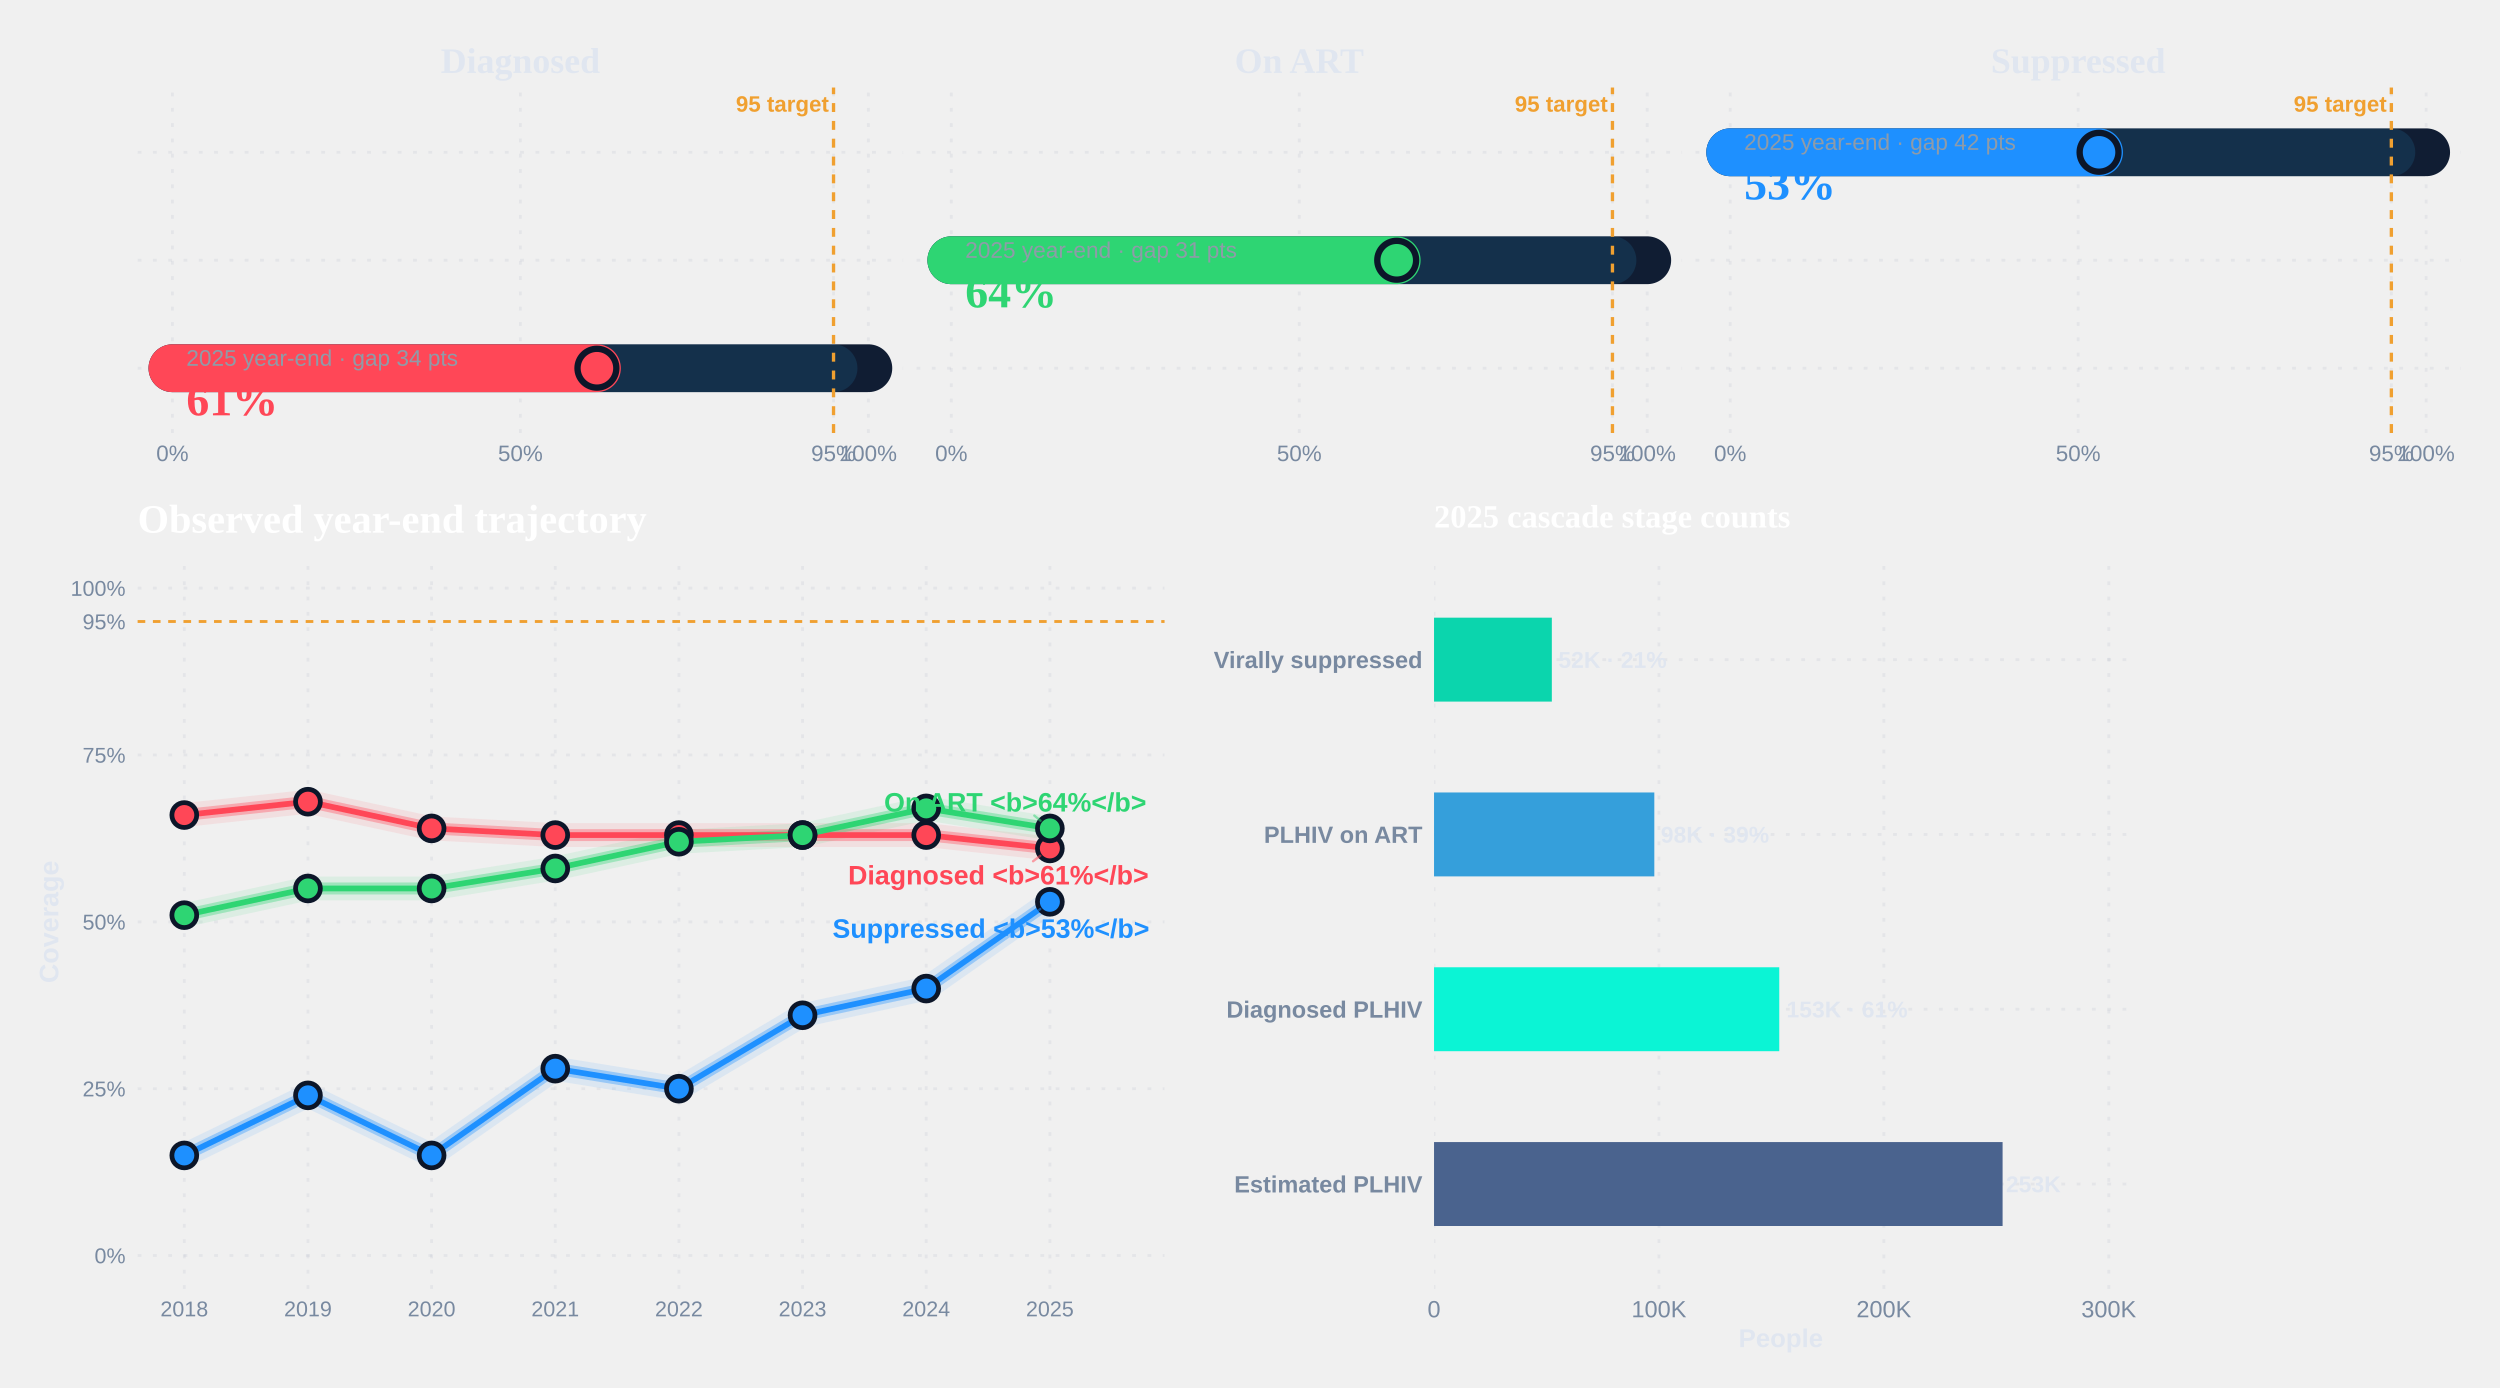
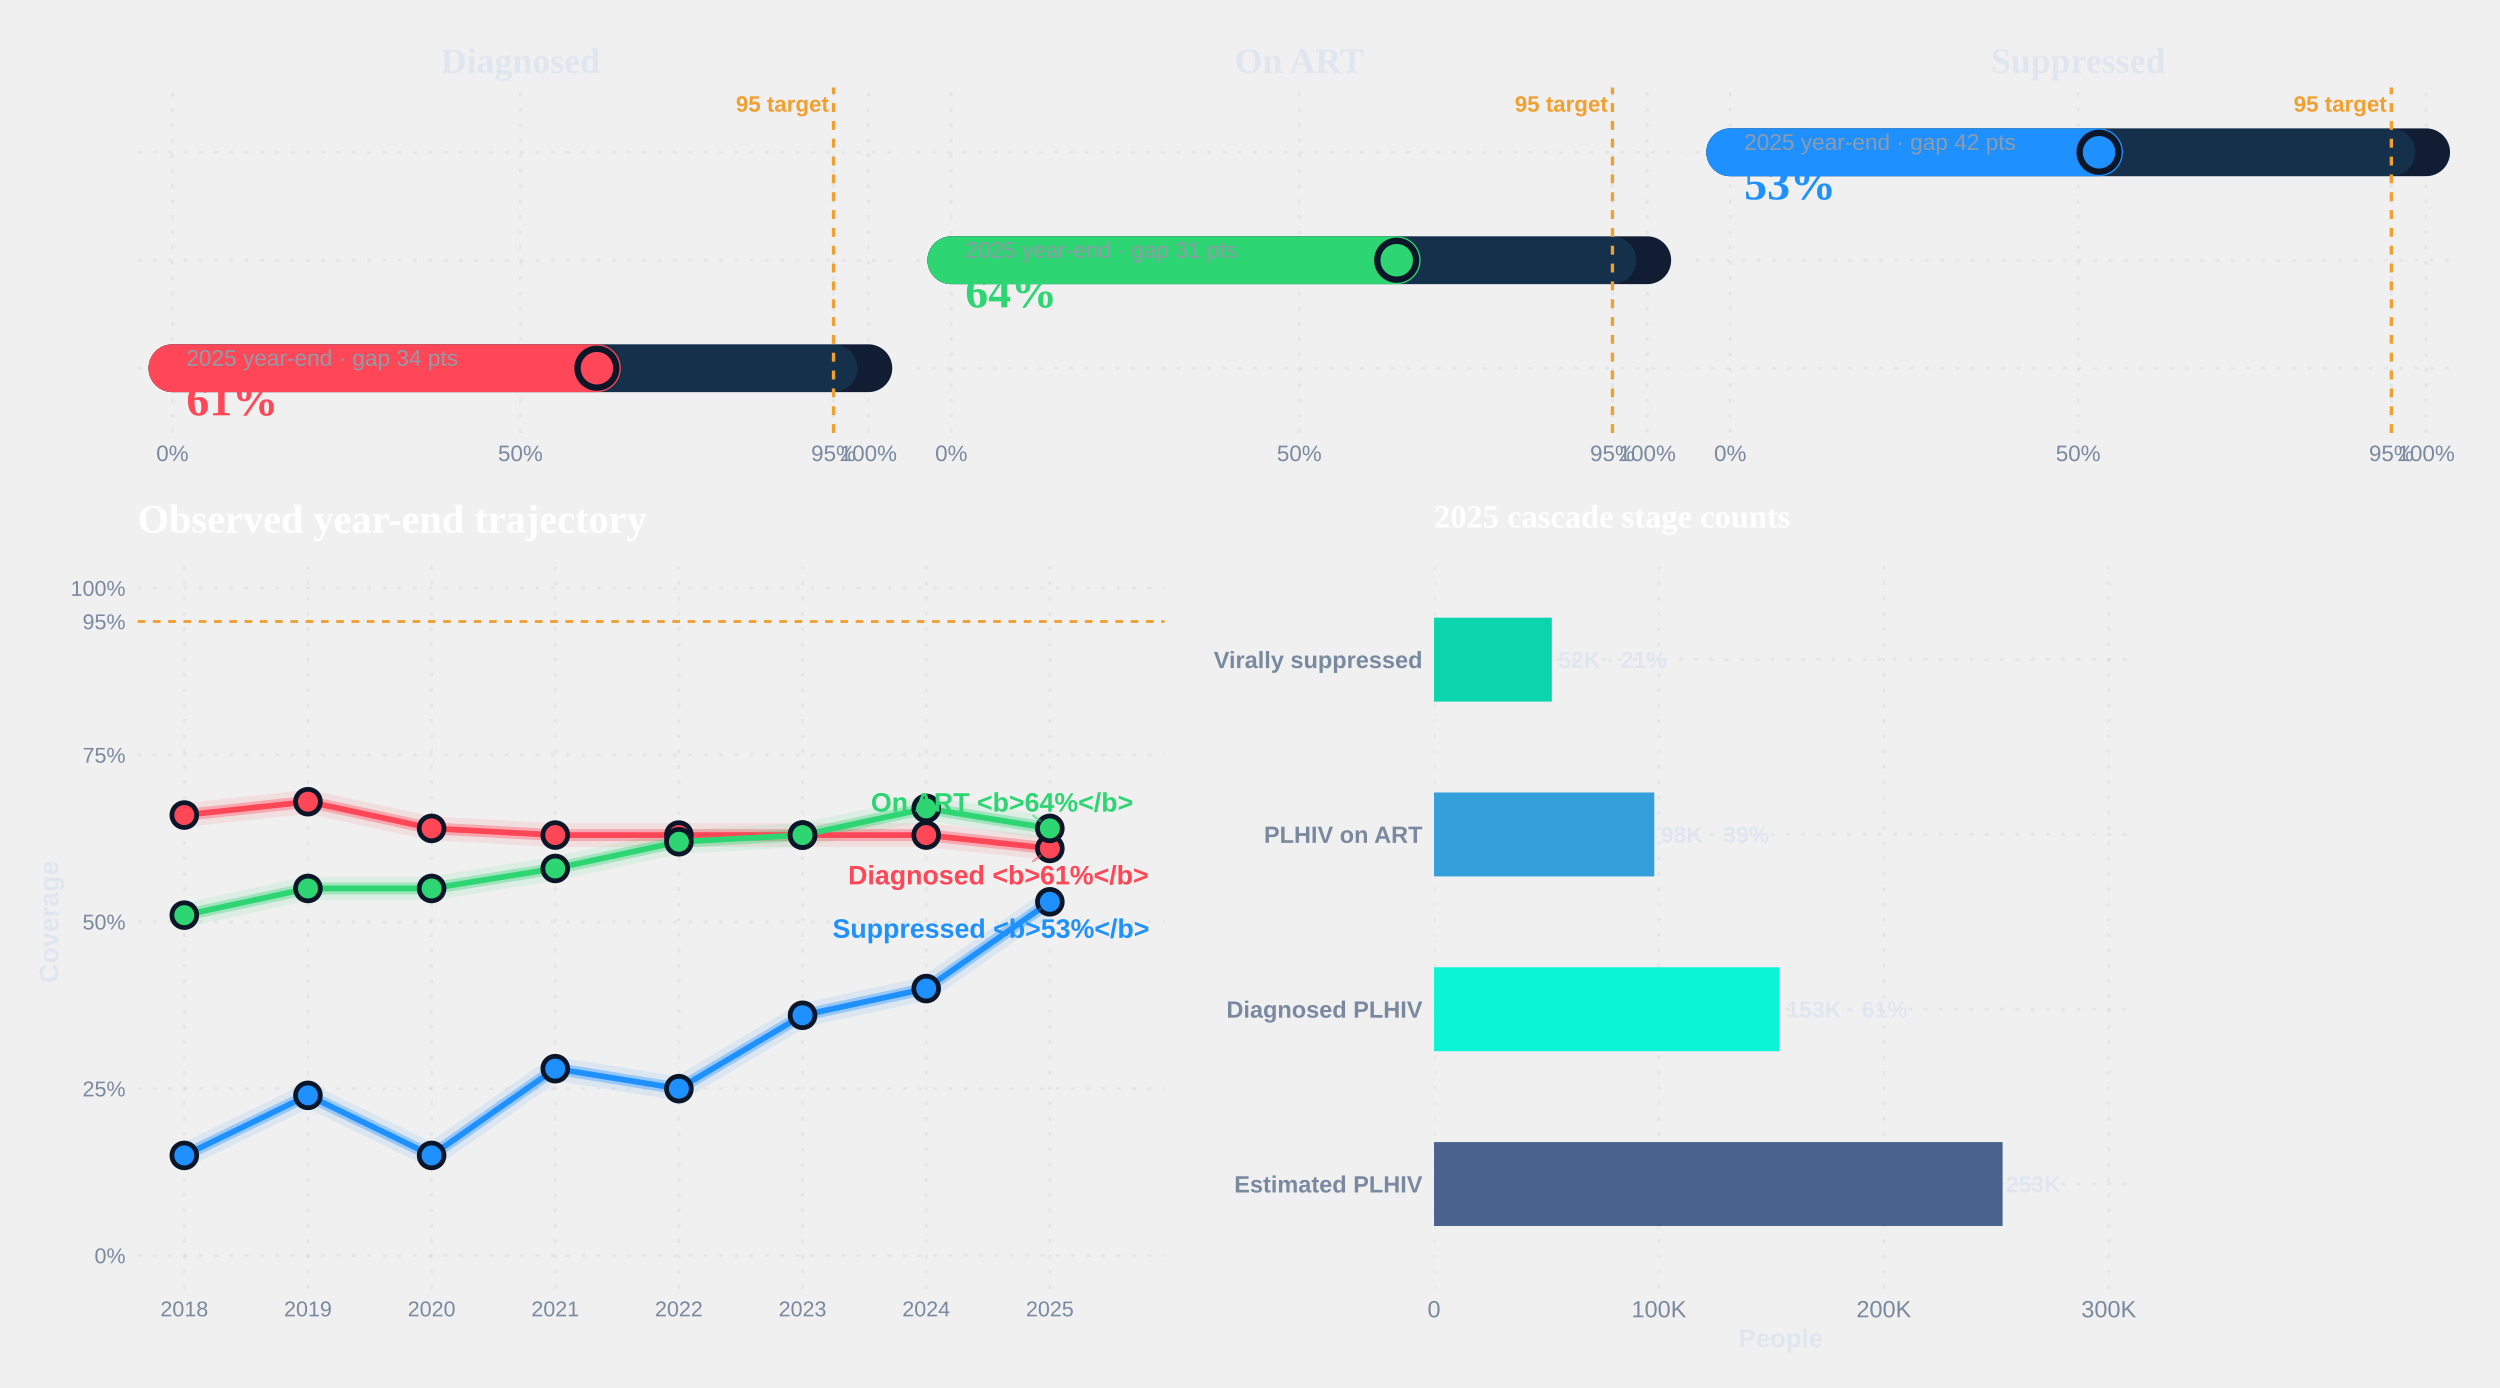
<svg xmlns="http://www.w3.org/2000/svg" width="1116.00pt" height="619.20pt" viewBox="0 0 1116.00 619.20">
  <g class="svglite">
    <defs>
      <style type="text/css">
    .svglite line, .svglite polyline, .svglite polygon, .svglite path, .svglite rect, .svglite circle {
      fill: none;
      stroke: #000000;
      stroke-linecap: round;
      stroke-linejoin: round;
      stroke-miterlimit: 10.00;
    }
    .svglite text {
      white-space: pre;
    }
    .svglite g.glyphgroup path {
      fill: inherit;
      stroke: none;
    }
  </style>
    </defs>
    <rect width="100%" height="100%" style="stroke: none; fill: none;" />
    <defs>
      <clipPath id="cpMC4wMHwxMTE2LjAwfDAuMDB8NjE5LjIw">
        <rect x="0.00" y="0.00" width="1116.00" height="619.20" />
      </clipPath>
    </defs>
    <g clip-path="url(#cpMC4wMHwxMTE2LjAwfDAuMDB8NjE5LjIw)">
      <rect x="0.00" y="0.00" width="1116.00" height="619.20" style="stroke-width: 1.07; stroke: none;" />
    </g>
    <defs>
      <clipPath id="cpNjEuNDR8MTA5OC41N3wzOS4wNnw1NzUuMzc=">
        <rect x="61.44" y="39.06" width="1037.13" height="536.31" />
      </clipPath>
    </defs>
    <g clip-path="url(#cpNjEuNDR8MTA5OC41N3wzOS4wNnw1NzUuMzc=)">
</g>
    <g clip-path="url(#cpMC4wMHwxMTE2LjAwfDAuMDB8NjE5LjIw)">
</g>
    <defs>
      <clipPath id="cpNS40OHwxMTEwLjUyfDUuNDh8MjE1Ljkw">
        <rect x="5.48" y="5.48" width="1105.04" height="210.42" />
      </clipPath>
    </defs>
    <g clip-path="url(#cpNS40OHwxMTEwLjUyfDUuNDh8MjE1Ljkw)">
      <rect x="5.48" y="5.48" width="1105.04" height="210.42" style="stroke-width: 1.16; stroke: none;" />
    </g>
    <g clip-path="url(#cpMC4wMHwxMTE2LjAwfDAuMDB8NjE5LjIw)">
</g>
    <defs>
      <clipPath id="cpNjEuNDR8NDAzLjE2fDM5LjA2fDE5My4yOA==">
        <rect x="61.44" y="39.06" width="341.72" height="154.22" />
      </clipPath>
    </defs>
    <g clip-path="url(#cpNjEuNDR8NDAzLjE2fDM5LjA2fDE5My4yOA==)">
      <polyline points="61.44,164.37 403.16,164.37 " style="stroke-width: 1.28; stroke: #7889A0; stroke-opacity: 0.10; stroke-dasharray: 1.71,5.12; stroke-linecap: butt;" />
      <polyline points="61.44,116.17 403.16,116.17 " style="stroke-width: 1.28; stroke: #7889A0; stroke-opacity: 0.10; stroke-dasharray: 1.71,5.12; stroke-linecap: butt;" />
      <polyline points="61.44,67.98 403.16,67.98 " style="stroke-width: 1.28; stroke: #7889A0; stroke-opacity: 0.10; stroke-dasharray: 1.71,5.12; stroke-linecap: butt;" />
      <polyline points="76.97,193.28 76.97,39.06 " style="stroke-width: 1.28; stroke: #7889A0; stroke-opacity: 0.10; stroke-dasharray: 1.71,5.12; stroke-linecap: butt;" />
      <polyline points="232.30,193.28 232.30,39.06 " style="stroke-width: 1.28; stroke: #7889A0; stroke-opacity: 0.10; stroke-dasharray: 1.71,5.12; stroke-linecap: butt;" />
      <polyline points="372.09,193.28 372.09,39.06 " style="stroke-width: 1.28; stroke: #7889A0; stroke-opacity: 0.10; stroke-dasharray: 1.71,5.12; stroke-linecap: butt;" />
      <polyline points="387.63,193.28 387.63,39.06 " style="stroke-width: 1.28; stroke: #7889A0; stroke-opacity: 0.10; stroke-dasharray: 1.71,5.12; stroke-linecap: butt;" />
      <line x1="76.97" y1="164.37" x2="387.63" y2="164.37" style="stroke-width: 21.34; stroke: #101D33;" />
      <line x1="76.97" y1="164.37" x2="372.09" y2="164.37" style="stroke-width: 21.34; stroke: #2D9CDB; stroke-opacity: 0.15;" />
      <line x1="76.97" y1="164.37" x2="266.47" y2="164.37" style="stroke-width: 21.34; stroke: #FF4757;" />
      <circle cx="266.47" cy="164.37" r="8.67" style="stroke-width: 2.83; stroke: #0C1629; fill: #FF4757;" />
      <line x1="372.09" y1="193.28" x2="372.09" y2="39.06" style="stroke-width: 1.49; stroke: #F0A030; stroke-dasharray: 3.98,3.98; stroke-linecap: butt;" />
      <text x="83.18" y="185.39" style="font-size: 20.49px; font-weight: bold;fill: #FF4757; font-family: &quot;Times New Roman&quot;;" textLength="40.98px" lengthAdjust="spacingAndGlyphs">61%</text>
      <text x="83.18" y="163.28" style="font-size: 10.10px;fill: #8F9BA8; font-family: &quot;Arial&quot;;" textLength="121.09px" lengthAdjust="spacingAndGlyphs">2025 year-end · gap 34 pts</text>
      <text x="370.02" y="49.85" text-anchor="end" style="font-size: 9.96px; font-weight: bold;fill: #F0A030; font-family: &quot;Arial&quot;;" textLength="41.47px" lengthAdjust="spacingAndGlyphs">95 target</text>
    </g>
    <g clip-path="url(#cpMC4wMHwxMTE2LjAwfDAuMDB8NjE5LjIw)">
</g>
    <defs>
      <clipPath id="cpNDA5LjE0fDc1MC44NnwzOS4wNnwxOTMuMjg=">
        <rect x="409.14" y="39.06" width="341.72" height="154.22" />
      </clipPath>
    </defs>
    <g clip-path="url(#cpNDA5LjE0fDc1MC44NnwzOS4wNnwxOTMuMjg=)">
      <polyline points="409.14,164.37 750.86,164.37 " style="stroke-width: 1.28; stroke: #7889A0; stroke-opacity: 0.10; stroke-dasharray: 1.71,5.12; stroke-linecap: butt;" />
      <polyline points="409.14,116.17 750.86,116.17 " style="stroke-width: 1.28; stroke: #7889A0; stroke-opacity: 0.10; stroke-dasharray: 1.71,5.12; stroke-linecap: butt;" />
      <polyline points="409.14,67.98 750.86,67.98 " style="stroke-width: 1.28; stroke: #7889A0; stroke-opacity: 0.10; stroke-dasharray: 1.71,5.12; stroke-linecap: butt;" />
      <polyline points="424.67,193.28 424.67,39.06 " style="stroke-width: 1.28; stroke: #7889A0; stroke-opacity: 0.10; stroke-dasharray: 1.71,5.12; stroke-linecap: butt;" />
      <polyline points="580.00,193.28 580.00,39.06 " style="stroke-width: 1.28; stroke: #7889A0; stroke-opacity: 0.10; stroke-dasharray: 1.71,5.12; stroke-linecap: butt;" />
      <polyline points="719.80,193.28 719.80,39.06 " style="stroke-width: 1.28; stroke: #7889A0; stroke-opacity: 0.10; stroke-dasharray: 1.71,5.12; stroke-linecap: butt;" />
      <polyline points="735.33,193.28 735.33,39.06 " style="stroke-width: 1.28; stroke: #7889A0; stroke-opacity: 0.10; stroke-dasharray: 1.71,5.12; stroke-linecap: butt;" />
      <line x1="424.67" y1="116.17" x2="735.33" y2="116.17" style="stroke-width: 21.34; stroke: #101D33;" />
      <line x1="424.67" y1="116.17" x2="719.80" y2="116.17" style="stroke-width: 21.34; stroke: #2D9CDB; stroke-opacity: 0.15;" />
      <line x1="424.67" y1="116.17" x2="623.49" y2="116.17" style="stroke-width: 21.34; stroke: #2ED573;" />
      <circle cx="623.49" cy="116.17" r="8.67" style="stroke-width: 2.83; stroke: #0C1629; fill: #2ED573;" />
      <line x1="719.80" y1="193.28" x2="719.80" y2="39.06" style="stroke-width: 1.49; stroke: #F0A030; stroke-dasharray: 3.98,3.98; stroke-linecap: butt;" />
      <text x="430.88" y="137.20" style="font-size: 20.49px; font-weight: bold;fill: #2ED573; font-family: &quot;Times New Roman&quot;;" textLength="40.98px" lengthAdjust="spacingAndGlyphs">64%</text>
      <text x="430.88" y="115.09" style="font-size: 10.10px;fill: #8F9BA8; font-family: &quot;Arial&quot;;" textLength="121.09px" lengthAdjust="spacingAndGlyphs">2025 year-end · gap 31 pts</text>
      <text x="717.72" y="49.85" text-anchor="end" style="font-size: 9.96px; font-weight: bold;fill: #F0A030; font-family: &quot;Arial&quot;;" textLength="41.47px" lengthAdjust="spacingAndGlyphs">95 target</text>
    </g>
    <g clip-path="url(#cpMC4wMHwxMTE2LjAwfDAuMDB8NjE5LjIw)">
</g>
    <defs>
      <clipPath id="cpNzU2Ljg0fDEwOTguNTd8MzkuMDZ8MTkzLjI4">
        <rect x="756.84" y="39.06" width="341.72" height="154.22" />
      </clipPath>
    </defs>
    <g clip-path="url(#cpNzU2Ljg0fDEwOTguNTd8MzkuMDZ8MTkzLjI4)">
      <polyline points="756.84,164.37 1098.57,164.37 " style="stroke-width: 1.28; stroke: #7889A0; stroke-opacity: 0.10; stroke-dasharray: 1.71,5.12; stroke-linecap: butt;" />
      <polyline points="756.84,116.17 1098.57,116.17 " style="stroke-width: 1.28; stroke: #7889A0; stroke-opacity: 0.10; stroke-dasharray: 1.71,5.12; stroke-linecap: butt;" />
      <polyline points="756.84,67.98 1098.57,67.98 " style="stroke-width: 1.28; stroke: #7889A0; stroke-opacity: 0.10; stroke-dasharray: 1.71,5.12; stroke-linecap: butt;" />
      <polyline points="772.37,193.28 772.37,39.06 " style="stroke-width: 1.28; stroke: #7889A0; stroke-opacity: 0.10; stroke-dasharray: 1.71,5.12; stroke-linecap: butt;" />
      <polyline points="927.70,193.28 927.70,39.06 " style="stroke-width: 1.28; stroke: #7889A0; stroke-opacity: 0.10; stroke-dasharray: 1.71,5.12; stroke-linecap: butt;" />
      <polyline points="1067.50,193.28 1067.50,39.06 " style="stroke-width: 1.28; stroke: #7889A0; stroke-opacity: 0.10; stroke-dasharray: 1.71,5.12; stroke-linecap: butt;" />
      <polyline points="1083.03,193.28 1083.03,39.06 " style="stroke-width: 1.28; stroke: #7889A0; stroke-opacity: 0.10; stroke-dasharray: 1.71,5.12; stroke-linecap: butt;" />
      <line x1="772.37" y1="67.98" x2="1083.03" y2="67.98" style="stroke-width: 21.34; stroke: #101D33;" />
      <line x1="772.37" y1="67.98" x2="1067.50" y2="67.98" style="stroke-width: 21.34; stroke: #2D9CDB; stroke-opacity: 0.15;" />
      <line x1="772.37" y1="67.98" x2="937.02" y2="67.98" style="stroke-width: 21.34; stroke: #1E90FF;" />
      <circle cx="937.02" cy="67.98" r="8.67" style="stroke-width: 2.83; stroke: #0C1629; fill: #1E90FF;" />
      <line x1="1067.50" y1="193.28" x2="1067.50" y2="39.06" style="stroke-width: 1.49; stroke: #F0A030; stroke-dasharray: 3.98,3.98; stroke-linecap: butt;" />
      <text x="778.59" y="89.00" style="font-size: 20.49px; font-weight: bold;fill: #1E90FF; font-family: &quot;Times New Roman&quot;;" textLength="40.98px" lengthAdjust="spacingAndGlyphs">53%</text>
      <text x="778.59" y="66.89" style="font-size: 10.10px;fill: #8F9BA8; font-family: &quot;Arial&quot;;" textLength="121.09px" lengthAdjust="spacingAndGlyphs">2025 year-end · gap 42 pts</text>
      <text x="1065.43" y="49.85" text-anchor="end" style="font-size: 9.96px; font-weight: bold;fill: #F0A030; font-family: &quot;Arial&quot;;" textLength="41.47px" lengthAdjust="spacingAndGlyphs">95 target</text>
    </g>
    <g clip-path="url(#cpMC4wMHwxMTE2LjAwfDAuMDB8NjE5LjIw)">
</g>
    <defs>
      <clipPath id="cpNjEuNDR8NDAzLjE2fDE1LjQ0fDM5LjA2">
        <rect x="61.44" y="15.44" width="341.72" height="23.62" />
      </clipPath>
    </defs>
    <g clip-path="url(#cpNjEuNDR8NDAzLjE2fDE1LjQ0fDM5LjA2)">
      <text x="232.30" y="32.55" text-anchor="middle" style="font-size: 16.00px; font-weight: bold;fill: #E0E6F0; font-family: &quot;Times New Roman&quot;;" textLength="71.17px" lengthAdjust="spacingAndGlyphs">Diagnosed</text>
    </g>
    <g clip-path="url(#cpMC4wMHwxMTE2LjAwfDAuMDB8NjE5LjIw)">
</g>
    <defs>
      <clipPath id="cpNDA5LjE0fDc1MC44NnwxNS40NHwzOS4wNg==">
        <rect x="409.14" y="15.44" width="341.72" height="23.62" />
      </clipPath>
    </defs>
    <g clip-path="url(#cpNDA5LjE0fDc1MC44NnwxNS40NHwzOS4wNg==)">
      <text x="580.00" y="32.55" text-anchor="middle" style="font-size: 16.00px; font-weight: bold;fill: #E0E6F0; font-family: &quot;Times New Roman&quot;;" textLength="57.72px" lengthAdjust="spacingAndGlyphs">On ART</text>
    </g>
    <g clip-path="url(#cpMC4wMHwxMTE2LjAwfDAuMDB8NjE5LjIw)">
</g>
    <defs>
      <clipPath id="cpNzU2Ljg0fDEwOTguNTd8MTUuNDR8MzkuMDY=">
        <rect x="756.84" y="15.44" width="341.72" height="23.62" />
      </clipPath>
    </defs>
    <g clip-path="url(#cpNzU2Ljg0fDEwOTguNTd8MTUuNDR8MzkuMDY=)">
      <text x="927.70" y="32.55" text-anchor="middle" style="font-size: 16.00px; font-weight: bold;fill: #E0E6F0; font-family: &quot;Times New Roman&quot;;" textLength="78.05px" lengthAdjust="spacingAndGlyphs">Suppressed</text>
    </g>
    <g clip-path="url(#cpMC4wMHwxMTE2LjAwfDAuMDB8NjE5LjIw)">
      <text x="76.97" y="205.83" text-anchor="middle" style="font-size: 10.00px;fill: #7889A0; font-family: &quot;Arial&quot;;" textLength="14.45px" lengthAdjust="spacingAndGlyphs">0%</text>
      <text x="232.30" y="205.83" text-anchor="middle" style="font-size: 10.00px;fill: #7889A0; font-family: &quot;Arial&quot;;" textLength="20.02px" lengthAdjust="spacingAndGlyphs">50%</text>
      <text x="372.09" y="205.83" text-anchor="middle" style="font-size: 10.00px;fill: #7889A0; font-family: &quot;Arial&quot;;" textLength="20.02px" lengthAdjust="spacingAndGlyphs">95%</text>
      <text x="387.63" y="205.83" text-anchor="middle" style="font-size: 10.00px;fill: #7889A0; font-family: &quot;Arial&quot;;" textLength="25.58px" lengthAdjust="spacingAndGlyphs">100%</text>
      <text x="424.67" y="205.83" text-anchor="middle" style="font-size: 10.00px;fill: #7889A0; font-family: &quot;Arial&quot;;" textLength="14.45px" lengthAdjust="spacingAndGlyphs">0%</text>
      <text x="580.00" y="205.83" text-anchor="middle" style="font-size: 10.00px;fill: #7889A0; font-family: &quot;Arial&quot;;" textLength="20.02px" lengthAdjust="spacingAndGlyphs">50%</text>
      <text x="719.80" y="205.83" text-anchor="middle" style="font-size: 10.00px;fill: #7889A0; font-family: &quot;Arial&quot;;" textLength="20.02px" lengthAdjust="spacingAndGlyphs">95%</text>
      <text x="735.33" y="205.83" text-anchor="middle" style="font-size: 10.00px;fill: #7889A0; font-family: &quot;Arial&quot;;" textLength="25.58px" lengthAdjust="spacingAndGlyphs">100%</text>
      <text x="772.37" y="205.83" text-anchor="middle" style="font-size: 10.00px;fill: #7889A0; font-family: &quot;Arial&quot;;" textLength="14.45px" lengthAdjust="spacingAndGlyphs">0%</text>
      <text x="927.70" y="205.83" text-anchor="middle" style="font-size: 10.00px;fill: #7889A0; font-family: &quot;Arial&quot;;" textLength="20.02px" lengthAdjust="spacingAndGlyphs">50%</text>
      <text x="1067.50" y="205.83" text-anchor="middle" style="font-size: 10.00px;fill: #7889A0; font-family: &quot;Arial&quot;;" textLength="20.02px" lengthAdjust="spacingAndGlyphs">95%</text>
      <text x="1083.03" y="205.83" text-anchor="middle" style="font-size: 10.00px;fill: #7889A0; font-family: &quot;Arial&quot;;" textLength="25.58px" lengthAdjust="spacingAndGlyphs">100%</text>
    </g>
    <defs>
      <clipPath id="cpNjEuNDR8MTA5OC41N3wyNDcuNjV8NTc1LjM3">
        <rect x="61.44" y="247.65" width="1037.13" height="327.72" />
      </clipPath>
    </defs>
    <g clip-path="url(#cpNjEuNDR8MTA5OC41N3wyNDcuNjV8NTc1LjM3)">
</g>
    <g clip-path="url(#cpMC4wMHwxMTE2LjAwfDAuMDB8NjE5LjIw)">
</g>
    <g clip-path="url(#cpNjEuNDR8MTA5OC41N3wyNDcuNjV8NTc1LjM3)">
</g>
    <g clip-path="url(#cpMC4wMHwxMTE2LjAwfDAuMDB8NjE5LjIw)">
</g>
    <defs>
      <clipPath id="cpNS40OHw1MzEuODF8MjE1LjkwfDYxMy43Mg==">
        <rect x="5.48" y="215.90" width="526.33" height="397.82" />
      </clipPath>
    </defs>
    <g clip-path="url(#cpNS40OHw1MzEuODF8MjE1LjkwfDYxMy43Mg==)">
      <rect x="5.48" y="215.90" width="526.33" height="397.82" style="stroke-width: 1.16; stroke: none;" />
    </g>
    <g clip-path="url(#cpMC4wMHwxMTE2LjAwfDAuMDB8NjE5LjIw)">
</g>
    <defs>
      <clipPath id="cpNjEuNDR8NTE5Ljg1fDI0Ny42NXw1NzUuMzc=">
        <rect x="61.44" y="247.65" width="458.42" height="327.72" />
      </clipPath>
    </defs>
    <g clip-path="url(#cpNjEuNDR8NTE5Ljg1fDI0Ny42NXw1NzUuMzc=)">
      <polyline points="61.44,560.47 519.85,560.47 " style="stroke-width: 1.28; stroke: #7889A0; stroke-opacity: 0.10; stroke-dasharray: 1.71,5.12; stroke-linecap: butt;" />
      <polyline points="61.44,485.99 519.85,485.99 " style="stroke-width: 1.28; stroke: #7889A0; stroke-opacity: 0.10; stroke-dasharray: 1.71,5.12; stroke-linecap: butt;" />
      <polyline points="61.44,411.51 519.85,411.51 " style="stroke-width: 1.28; stroke: #7889A0; stroke-opacity: 0.10; stroke-dasharray: 1.71,5.12; stroke-linecap: butt;" />
      <polyline points="61.44,337.03 519.85,337.03 " style="stroke-width: 1.28; stroke: #7889A0; stroke-opacity: 0.10; stroke-dasharray: 1.71,5.12; stroke-linecap: butt;" />
      <polyline points="61.44,277.44 519.85,277.44 " style="stroke-width: 1.28; stroke: #7889A0; stroke-opacity: 0.10; stroke-dasharray: 1.71,5.12; stroke-linecap: butt;" />
      <polyline points="61.44,262.55 519.85,262.55 " style="stroke-width: 1.28; stroke: #7889A0; stroke-opacity: 0.10; stroke-dasharray: 1.71,5.12; stroke-linecap: butt;" />
      <polyline points="82.27,575.37 82.27,247.65 " style="stroke-width: 1.28; stroke: #7889A0; stroke-opacity: 0.10; stroke-dasharray: 1.71,5.12; stroke-linecap: butt;" />
      <polyline points="137.47,575.37 137.47,247.65 " style="stroke-width: 1.28; stroke: #7889A0; stroke-opacity: 0.10; stroke-dasharray: 1.71,5.12; stroke-linecap: butt;" />
      <polyline points="192.67,575.37 192.67,247.65 " style="stroke-width: 1.28; stroke: #7889A0; stroke-opacity: 0.10; stroke-dasharray: 1.71,5.12; stroke-linecap: butt;" />
      <polyline points="247.87,575.37 247.87,247.65 " style="stroke-width: 1.28; stroke: #7889A0; stroke-opacity: 0.10; stroke-dasharray: 1.71,5.12; stroke-linecap: butt;" />
      <polyline points="303.06,575.37 303.06,247.65 " style="stroke-width: 1.28; stroke: #7889A0; stroke-opacity: 0.10; stroke-dasharray: 1.71,5.12; stroke-linecap: butt;" />
      <polyline points="358.26,575.37 358.26,247.65 " style="stroke-width: 1.28; stroke: #7889A0; stroke-opacity: 0.10; stroke-dasharray: 1.71,5.12; stroke-linecap: butt;" />
      <polyline points="413.46,575.37 413.46,247.65 " style="stroke-width: 1.28; stroke: #7889A0; stroke-opacity: 0.10; stroke-dasharray: 1.71,5.12; stroke-linecap: butt;" />
      <polyline points="468.66,575.37 468.66,247.65 " style="stroke-width: 1.28; stroke: #7889A0; stroke-opacity: 0.10; stroke-dasharray: 1.71,5.12; stroke-linecap: butt;" />
      <line x1="61.44" y1="277.44" x2="519.85" y2="277.44" style="stroke-width: 1.28; stroke: #F0A030; stroke-dasharray: 3.41,3.41; stroke-linecap: butt;" />
      <polyline points="82.27,363.84 137.47,357.88 192.67,369.80 247.87,372.78 303.06,372.78 358.26,372.78 413.46,372.78 468.66,378.74 " style="stroke-width: 10.67; stroke: #FF4757; stroke-opacity: 0.10; stroke-linecap: butt;" />
      <polyline points="82.27,408.53 137.47,396.61 192.67,396.61 247.87,387.68 303.06,375.76 358.26,372.78 413.46,360.86 468.66,369.80 " style="stroke-width: 10.67; stroke: #2ED573; stroke-opacity: 0.10; stroke-linecap: butt;" />
      <polyline points="82.27,515.78 137.47,488.97 192.67,515.78 247.87,477.05 303.06,485.99 358.26,453.22 413.46,441.30 468.66,402.57 " style="stroke-width: 10.67; stroke: #1E90FF; stroke-opacity: 0.10; stroke-linecap: butt;" />
      <polyline points="82.27,363.84 137.47,357.88 192.67,369.80 247.87,372.78 303.06,372.78 358.26,372.78 413.46,372.78 468.66,378.74 " style="stroke-width: 5.33; stroke: #FF4757; stroke-opacity: 0.35; stroke-linecap: butt;" />
      <polyline points="82.27,408.53 137.47,396.61 192.67,396.61 247.87,387.68 303.06,375.76 358.26,372.78 413.46,360.86 468.66,369.80 " style="stroke-width: 5.33; stroke: #2ED573; stroke-opacity: 0.35; stroke-linecap: butt;" />
      <polyline points="82.27,515.78 137.47,488.97 192.67,515.78 247.87,477.05 303.06,485.99 358.26,453.22 413.46,441.30 468.66,402.57 " style="stroke-width: 5.33; stroke: #1E90FF; stroke-opacity: 0.35; stroke-linecap: butt;" />
      <polyline points="82.27,363.84 137.47,357.88 192.67,369.80 247.87,372.78 303.06,372.78 358.26,372.78 413.46,372.78 468.66,378.74 " style="stroke-width: 2.56; stroke: #FF4757; stroke-linecap: butt;" />
      <polyline points="82.27,408.53 137.47,396.61 192.67,396.61 247.87,387.68 303.06,375.76 358.26,372.78 413.46,360.86 468.66,369.80 " style="stroke-width: 2.56; stroke: #2ED573; stroke-linecap: butt;" />
      <polyline points="82.27,515.78 137.47,488.97 192.67,515.78 247.87,477.05 303.06,485.99 358.26,453.22 413.46,441.30 468.66,402.57 " style="stroke-width: 2.56; stroke: #1E90FF; stroke-linecap: butt;" />
      <circle cx="82.27" cy="363.84" r="5.54" style="stroke-width: 2.13; stroke: #0C1629; fill: #FF4757;" />
      <circle cx="137.47" cy="357.88" r="5.54" style="stroke-width: 2.13; stroke: #0C1629; fill: #FF4757;" />
      <circle cx="192.67" cy="369.80" r="5.54" style="stroke-width: 2.13; stroke: #0C1629; fill: #FF4757;" />
      <circle cx="247.87" cy="372.78" r="5.54" style="stroke-width: 2.13; stroke: #0C1629; fill: #FF4757;" />
      <circle cx="303.06" cy="372.78" r="5.54" style="stroke-width: 2.13; stroke: #0C1629; fill: #FF4757;" />
      <circle cx="358.26" cy="372.78" r="5.54" style="stroke-width: 2.13; stroke: #0C1629; fill: #FF4757;" />
      <circle cx="413.46" cy="372.78" r="5.54" style="stroke-width: 2.13; stroke: #0C1629; fill: #FF4757;" />
      <circle cx="468.66" cy="378.74" r="5.54" style="stroke-width: 2.13; stroke: #0C1629; fill: #FF4757;" />
      <circle cx="82.27" cy="408.53" r="5.54" style="stroke-width: 2.13; stroke: #0C1629; fill: #2ED573;" />
      <circle cx="137.47" cy="396.61" r="5.54" style="stroke-width: 2.13; stroke: #0C1629; fill: #2ED573;" />
      <circle cx="192.67" cy="396.61" r="5.54" style="stroke-width: 2.13; stroke: #0C1629; fill: #2ED573;" />
      <circle cx="247.87" cy="387.68" r="5.54" style="stroke-width: 2.13; stroke: #0C1629; fill: #2ED573;" />
      <circle cx="303.06" cy="375.76" r="5.54" style="stroke-width: 2.13; stroke: #0C1629; fill: #2ED573;" />
      <circle cx="358.26" cy="372.78" r="5.54" style="stroke-width: 2.13; stroke: #0C1629; fill: #2ED573;" />
      <circle cx="413.46" cy="360.86" r="5.54" style="stroke-width: 2.13; stroke: #0C1629; fill: #2ED573;" />
      <circle cx="468.66" cy="369.80" r="5.54" style="stroke-width: 2.13; stroke: #0C1629; fill: #2ED573;" />
      <circle cx="82.27" cy="515.78" r="5.54" style="stroke-width: 2.13; stroke: #0C1629; fill: #1E90FF;" />
      <circle cx="137.47" cy="488.97" r="5.54" style="stroke-width: 2.13; stroke: #0C1629; fill: #1E90FF;" />
      <circle cx="192.67" cy="515.78" r="5.54" style="stroke-width: 2.13; stroke: #0C1629; fill: #1E90FF;" />
      <circle cx="247.87" cy="477.05" r="5.54" style="stroke-width: 2.13; stroke: #0C1629; fill: #1E90FF;" />
      <circle cx="303.06" cy="485.99" r="5.54" style="stroke-width: 2.13; stroke: #0C1629; fill: #1E90FF;" />
      <circle cx="358.26" cy="453.22" r="5.54" style="stroke-width: 2.13; stroke: #0C1629; fill: #1E90FF;" />
      <circle cx="413.46" cy="441.30" r="5.54" style="stroke-width: 2.13; stroke: #0C1629; fill: #1E90FF;" />
      <circle cx="468.66" cy="402.57" r="5.54" style="stroke-width: 2.13; stroke: #0C1629; fill: #1E90FF;" />
-       <line x1="461.16" y1="384.46" x2="464.38" y2="382.01" style="stroke-width: 1.07; stroke: #FF4757; stroke-opacity: 0.50;" />
-       <line x1="461.73" y1="364.08" x2="464.50" y2="366.37" style="stroke-width: 1.07; stroke: #2ED573; stroke-opacity: 0.50;" />
+       <line x1="461.17" y1="384.46" x2="464.38" y2="382.01" style="stroke-width: 1.07; stroke: #FF4757; stroke-opacity: 0.50;" />
+       <line x1="461.25" y1="364.09" x2="464.39" y2="366.51" style="stroke-width: 1.07; stroke: #2ED573; stroke-opacity: 0.50;" />
      <line x1="461.05" y1="408.29" x2="464.35" y2="405.81" style="stroke-width: 1.07; stroke: #1E90FF; stroke-opacity: 0.50;" />
-       <text x="378.59" y="394.81" style="font-size: 11.95px; font-weight: bold;fill: #FF4757; font-family: &quot;Arial&quot;;" textLength="137.34px" lengthAdjust="spacingAndGlyphs">Diagnosed  &lt;b&gt;61%&lt;/b&gt;</text>
-       <text x="394.65" y="362.28" style="font-size: 11.95px; font-weight: bold;fill: #2ED573; font-family: &quot;Arial&quot;;" textLength="120.30px" lengthAdjust="spacingAndGlyphs">On ART  &lt;b&gt;64%&lt;/b&gt;</text>
+       <text x="378.59" y="394.80" style="font-size: 11.95px; font-weight: bold;fill: #FF4757; font-family: &quot;Arial&quot;;" textLength="137.34px" lengthAdjust="spacingAndGlyphs">Diagnosed  &lt;b&gt;61%&lt;/b&gt;</text>
+       <text x="388.76" y="362.29" style="font-size: 11.95px; font-weight: bold;fill: #2ED573; font-family: &quot;Arial&quot;;" textLength="120.30px" lengthAdjust="spacingAndGlyphs">On ART  &lt;b&gt;64%&lt;/b&gt;</text>
      <text x="371.62" y="418.63" style="font-size: 11.95px; font-weight: bold;fill: #1E90FF; font-family: &quot;Arial&quot;;" textLength="144.66px" lengthAdjust="spacingAndGlyphs">Suppressed  &lt;b&gt;53%&lt;/b&gt;</text>
    </g>
    <g clip-path="url(#cpMC4wMHwxMTE2LjAwfDAuMDB8NjE5LjIw)">
      <text x="56.06" y="563.91" text-anchor="end" style="font-size: 9.60px;fill: #7889A0; font-family: &quot;Arial&quot;;" textLength="13.86px" lengthAdjust="spacingAndGlyphs">0%</text>
      <text x="56.06" y="489.43" text-anchor="end" style="font-size: 9.60px;fill: #7889A0; font-family: &quot;Arial&quot;;" textLength="19.19px" lengthAdjust="spacingAndGlyphs">25%</text>
      <text x="56.06" y="414.94" text-anchor="end" style="font-size: 9.60px;fill: #7889A0; font-family: &quot;Arial&quot;;" textLength="19.19px" lengthAdjust="spacingAndGlyphs">50%</text>
      <text x="56.06" y="340.46" text-anchor="end" style="font-size: 9.60px;fill: #7889A0; font-family: &quot;Arial&quot;;" textLength="19.19px" lengthAdjust="spacingAndGlyphs">75%</text>
      <text x="56.06" y="280.88" text-anchor="end" style="font-size: 9.60px;fill: #7889A0; font-family: &quot;Arial&quot;;" textLength="19.19px" lengthAdjust="spacingAndGlyphs">95%</text>
      <text x="56.06" y="265.98" text-anchor="end" style="font-size: 9.60px;fill: #7889A0; font-family: &quot;Arial&quot;;" textLength="24.52px" lengthAdjust="spacingAndGlyphs">100%</text>
      <text x="82.27" y="587.62" text-anchor="middle" style="font-size: 9.60px;fill: #7889A0; font-family: &quot;Arial&quot;;" textLength="21.31px" lengthAdjust="spacingAndGlyphs">2018</text>
      <text x="137.47" y="587.62" text-anchor="middle" style="font-size: 9.60px;fill: #7889A0; font-family: &quot;Arial&quot;;" textLength="21.31px" lengthAdjust="spacingAndGlyphs">2019</text>
      <text x="192.67" y="587.62" text-anchor="middle" style="font-size: 9.60px;fill: #7889A0; font-family: &quot;Arial&quot;;" textLength="21.31px" lengthAdjust="spacingAndGlyphs">2020</text>
      <text x="247.87" y="587.62" text-anchor="middle" style="font-size: 9.60px;fill: #7889A0; font-family: &quot;Arial&quot;;" textLength="21.31px" lengthAdjust="spacingAndGlyphs">2021</text>
      <text x="303.06" y="587.62" text-anchor="middle" style="font-size: 9.60px;fill: #7889A0; font-family: &quot;Arial&quot;;" textLength="21.31px" lengthAdjust="spacingAndGlyphs">2022</text>
      <text x="358.26" y="587.62" text-anchor="middle" style="font-size: 9.60px;fill: #7889A0; font-family: &quot;Arial&quot;;" textLength="21.31px" lengthAdjust="spacingAndGlyphs">2023</text>
      <text x="413.46" y="587.62" text-anchor="middle" style="font-size: 9.60px;fill: #7889A0; font-family: &quot;Arial&quot;;" textLength="21.31px" lengthAdjust="spacingAndGlyphs">2024</text>
      <text x="468.66" y="587.62" text-anchor="middle" style="font-size: 9.60px;fill: #7889A0; font-family: &quot;Arial&quot;;" textLength="21.31px" lengthAdjust="spacingAndGlyphs">2025</text>
      <text transform="translate(26.03,411.51) rotate(-90)" text-anchor="middle" style="font-size: 12.00px; font-weight: bold;fill: #E0E6F0; font-family: &quot;Arial&quot;;" textLength="54.69px" lengthAdjust="spacingAndGlyphs">Coverage</text>
      <text x="61.44" y="237.78" style="font-size: 18.00px; font-weight: bold;fill: #FFFFFF; font-family: &quot;Times New Roman&quot;;" textLength="227.23px" lengthAdjust="spacingAndGlyphs">Observed year-end trajectory</text>
    </g>
    <defs>
      <clipPath id="cpNjQwLjE1fDEwOTguNTd8MjQ3LjY1fDU3NS4zNw==">
        <rect x="640.15" y="247.65" width="458.42" height="327.72" />
      </clipPath>
    </defs>
    <g clip-path="url(#cpNjQwLjE1fDEwOTguNTd8MjQ3LjY1fDU3NS4zNw==)">
</g>
    <g clip-path="url(#cpMC4wMHwxMTE2LjAwfDAuMDB8NjE5LjIw)">
</g>
    <g clip-path="url(#cpNjQwLjE1fDEwOTguNTd8MjQ3LjY1fDU3NS4zNw==)">
</g>
    <g clip-path="url(#cpMC4wMHwxMTE2LjAwfDAuMDB8NjE5LjIw)">
</g>
    <defs>
      <clipPath id="cpNTMxLjgxfDk3NC43MHwyMTUuOTB8NjEzLjcy">
        <rect x="531.81" y="215.90" width="442.90" height="397.82" />
      </clipPath>
    </defs>
    <g clip-path="url(#cpNTMxLjgxfDk3NC43MHwyMTUuOTB8NjEzLjcy)">
      <rect x="531.81" y="215.90" width="442.90" height="397.82" style="stroke-width: 1.12; stroke: none;" />
    </g>
    <g clip-path="url(#cpMC4wMHwxMTE2LjAwfDAuMDB8NjE5LjIw)">
</g>
    <defs>
      <clipPath id="cpNjQwLjE1fDk0OS44MHwyNDcuNjV8NTc1LjM3">
        <rect x="640.15" y="247.65" width="309.65" height="327.72" />
      </clipPath>
    </defs>
    <g clip-path="url(#cpNjQwLjE1fDk0OS44MHwyNDcuNjV8NTc1LjM3)">
      <polyline points="640.15,528.55 949.80,528.55 " style="stroke-width: 1.28; stroke: #7889A0; stroke-opacity: 0.10; stroke-dasharray: 1.71,5.12; stroke-linecap: butt;" />
      <polyline points="640.15,450.52 949.80,450.52 " style="stroke-width: 1.28; stroke: #7889A0; stroke-opacity: 0.10; stroke-dasharray: 1.71,5.12; stroke-linecap: butt;" />
      <polyline points="640.15,372.50 949.80,372.50 " style="stroke-width: 1.28; stroke: #7889A0; stroke-opacity: 0.10; stroke-dasharray: 1.71,5.12; stroke-linecap: butt;" />
      <polyline points="640.15,294.47 949.80,294.47 " style="stroke-width: 1.28; stroke: #7889A0; stroke-opacity: 0.10; stroke-dasharray: 1.71,5.12; stroke-linecap: butt;" />
      <polyline points="640.15,575.37 640.15,247.65 " style="stroke-width: 1.28; stroke: #7889A0; stroke-opacity: 0.10; stroke-dasharray: 1.71,5.12; stroke-linecap: butt;" />
      <polyline points="740.55,575.37 740.55,247.65 " style="stroke-width: 1.28; stroke: #7889A0; stroke-opacity: 0.10; stroke-dasharray: 1.71,5.12; stroke-linecap: butt;" />
      <polyline points="840.95,575.37 840.95,247.65 " style="stroke-width: 1.28; stroke: #7889A0; stroke-opacity: 0.10; stroke-dasharray: 1.71,5.12; stroke-linecap: butt;" />
      <polyline points="941.35,575.37 941.35,247.65 " style="stroke-width: 1.28; stroke: #7889A0; stroke-opacity: 0.10; stroke-dasharray: 1.71,5.12; stroke-linecap: butt;" />
      <rect x="640.15" y="509.83" width="253.81" height="37.45" style="stroke-width: 1.12; stroke: none; stroke-linecap: butt; stroke-linejoin: miter; fill: #435D8A; fill-opacity: 0.95;" />
      <rect x="640.15" y="431.80" width="154.11" height="37.45" style="stroke-width: 1.12; stroke: none; stroke-linecap: butt; stroke-linejoin: miter; fill: #00F5D4; fill-opacity: 0.95;" />
      <rect x="640.15" y="353.77" width="98.34" height="37.45" style="stroke-width: 1.12; stroke: none; stroke-linecap: butt; stroke-linejoin: miter; fill: #2D9CDB; fill-opacity: 0.95;" />
      <rect x="640.15" y="275.74" width="52.59" height="37.45" style="stroke-width: 1.12; stroke: none; stroke-linecap: butt; stroke-linejoin: miter; fill: #00D4AA; fill-opacity: 0.95;" />
      <text x="895.43" y="532.21" style="font-size: 10.24px; font-weight: bold;fill: #E0E6F0; font-family: &quot;Arial&quot;;" textLength="24.45px" lengthAdjust="spacingAndGlyphs">253K</text>
      <text x="797.49" y="454.18" style="font-size: 10.24px; font-weight: bold;fill: #E0E6F0; font-family: &quot;Arial&quot;;" textLength="54.02px" lengthAdjust="spacingAndGlyphs">153K · 61%</text>
      <text x="741.38" y="376.16" style="font-size: 10.24px; font-weight: bold;fill: #E0E6F0; font-family: &quot;Arial&quot;;" textLength="48.33px" lengthAdjust="spacingAndGlyphs">98K · 39%</text>
      <text x="695.64" y="298.13" style="font-size: 10.24px; font-weight: bold;fill: #E0E6F0; font-family: &quot;Arial&quot;;" textLength="48.33px" lengthAdjust="spacingAndGlyphs">52K · 21%</text>
    </g>
    <g clip-path="url(#cpMC4wMHwxMTE2LjAwfDAuMDB8NjE5LjIw)">
      <text x="634.99" y="532.31" text-anchor="end" style="font-size: 10.50px; font-weight: bold;fill: #7889A0; font-family: &quot;Arial&quot;;" textLength="84.03px" lengthAdjust="spacingAndGlyphs">Estimated PLHIV</text>
      <text x="634.99" y="454.28" text-anchor="end" style="font-size: 10.50px; font-weight: bold;fill: #7889A0; font-family: &quot;Arial&quot;;" textLength="87.48px" lengthAdjust="spacingAndGlyphs">Diagnosed PLHIV</text>
      <text x="634.99" y="376.25" text-anchor="end" style="font-size: 10.50px; font-weight: bold;fill: #7889A0; font-family: &quot;Arial&quot;;" textLength="70.73px" lengthAdjust="spacingAndGlyphs">PLHIV on ART</text>
      <text x="634.99" y="298.22" text-anchor="end" style="font-size: 10.50px; font-weight: bold;fill: #7889A0; font-family: &quot;Arial&quot;;" textLength="93.22px" lengthAdjust="spacingAndGlyphs">Virally suppressed</text>
      <text x="640.15" y="588.04" text-anchor="middle" style="font-size: 10.50px;fill: #7889A0; font-family: &quot;Arial&quot;;" textLength="5.84px" lengthAdjust="spacingAndGlyphs">0</text>
      <text x="740.55" y="588.04" text-anchor="middle" style="font-size: 10.50px;fill: #7889A0; font-family: &quot;Arial&quot;;" textLength="24.53px" lengthAdjust="spacingAndGlyphs">100K</text>
      <text x="840.95" y="588.04" text-anchor="middle" style="font-size: 10.50px;fill: #7889A0; font-family: &quot;Arial&quot;;" textLength="24.53px" lengthAdjust="spacingAndGlyphs">200K</text>
      <text x="941.35" y="588.04" text-anchor="middle" style="font-size: 10.50px;fill: #7889A0; font-family: &quot;Arial&quot;;" textLength="24.53px" lengthAdjust="spacingAndGlyphs">300K</text>
      <text x="794.97" y="601.35" text-anchor="middle" style="font-size: 11.50px; font-weight: bold;fill: #E0E6F0; font-family: &quot;Arial&quot;;" textLength="37.70px" lengthAdjust="spacingAndGlyphs">People</text>
      <text x="640.15" y="235.47" style="font-size: 14.50px; font-weight: bold;fill: #FFFFFF; font-family: &quot;Times New Roman&quot;;" textLength="159.08px" lengthAdjust="spacingAndGlyphs">2025 cascade stage counts</text>
    </g>
  </g>
</svg>
